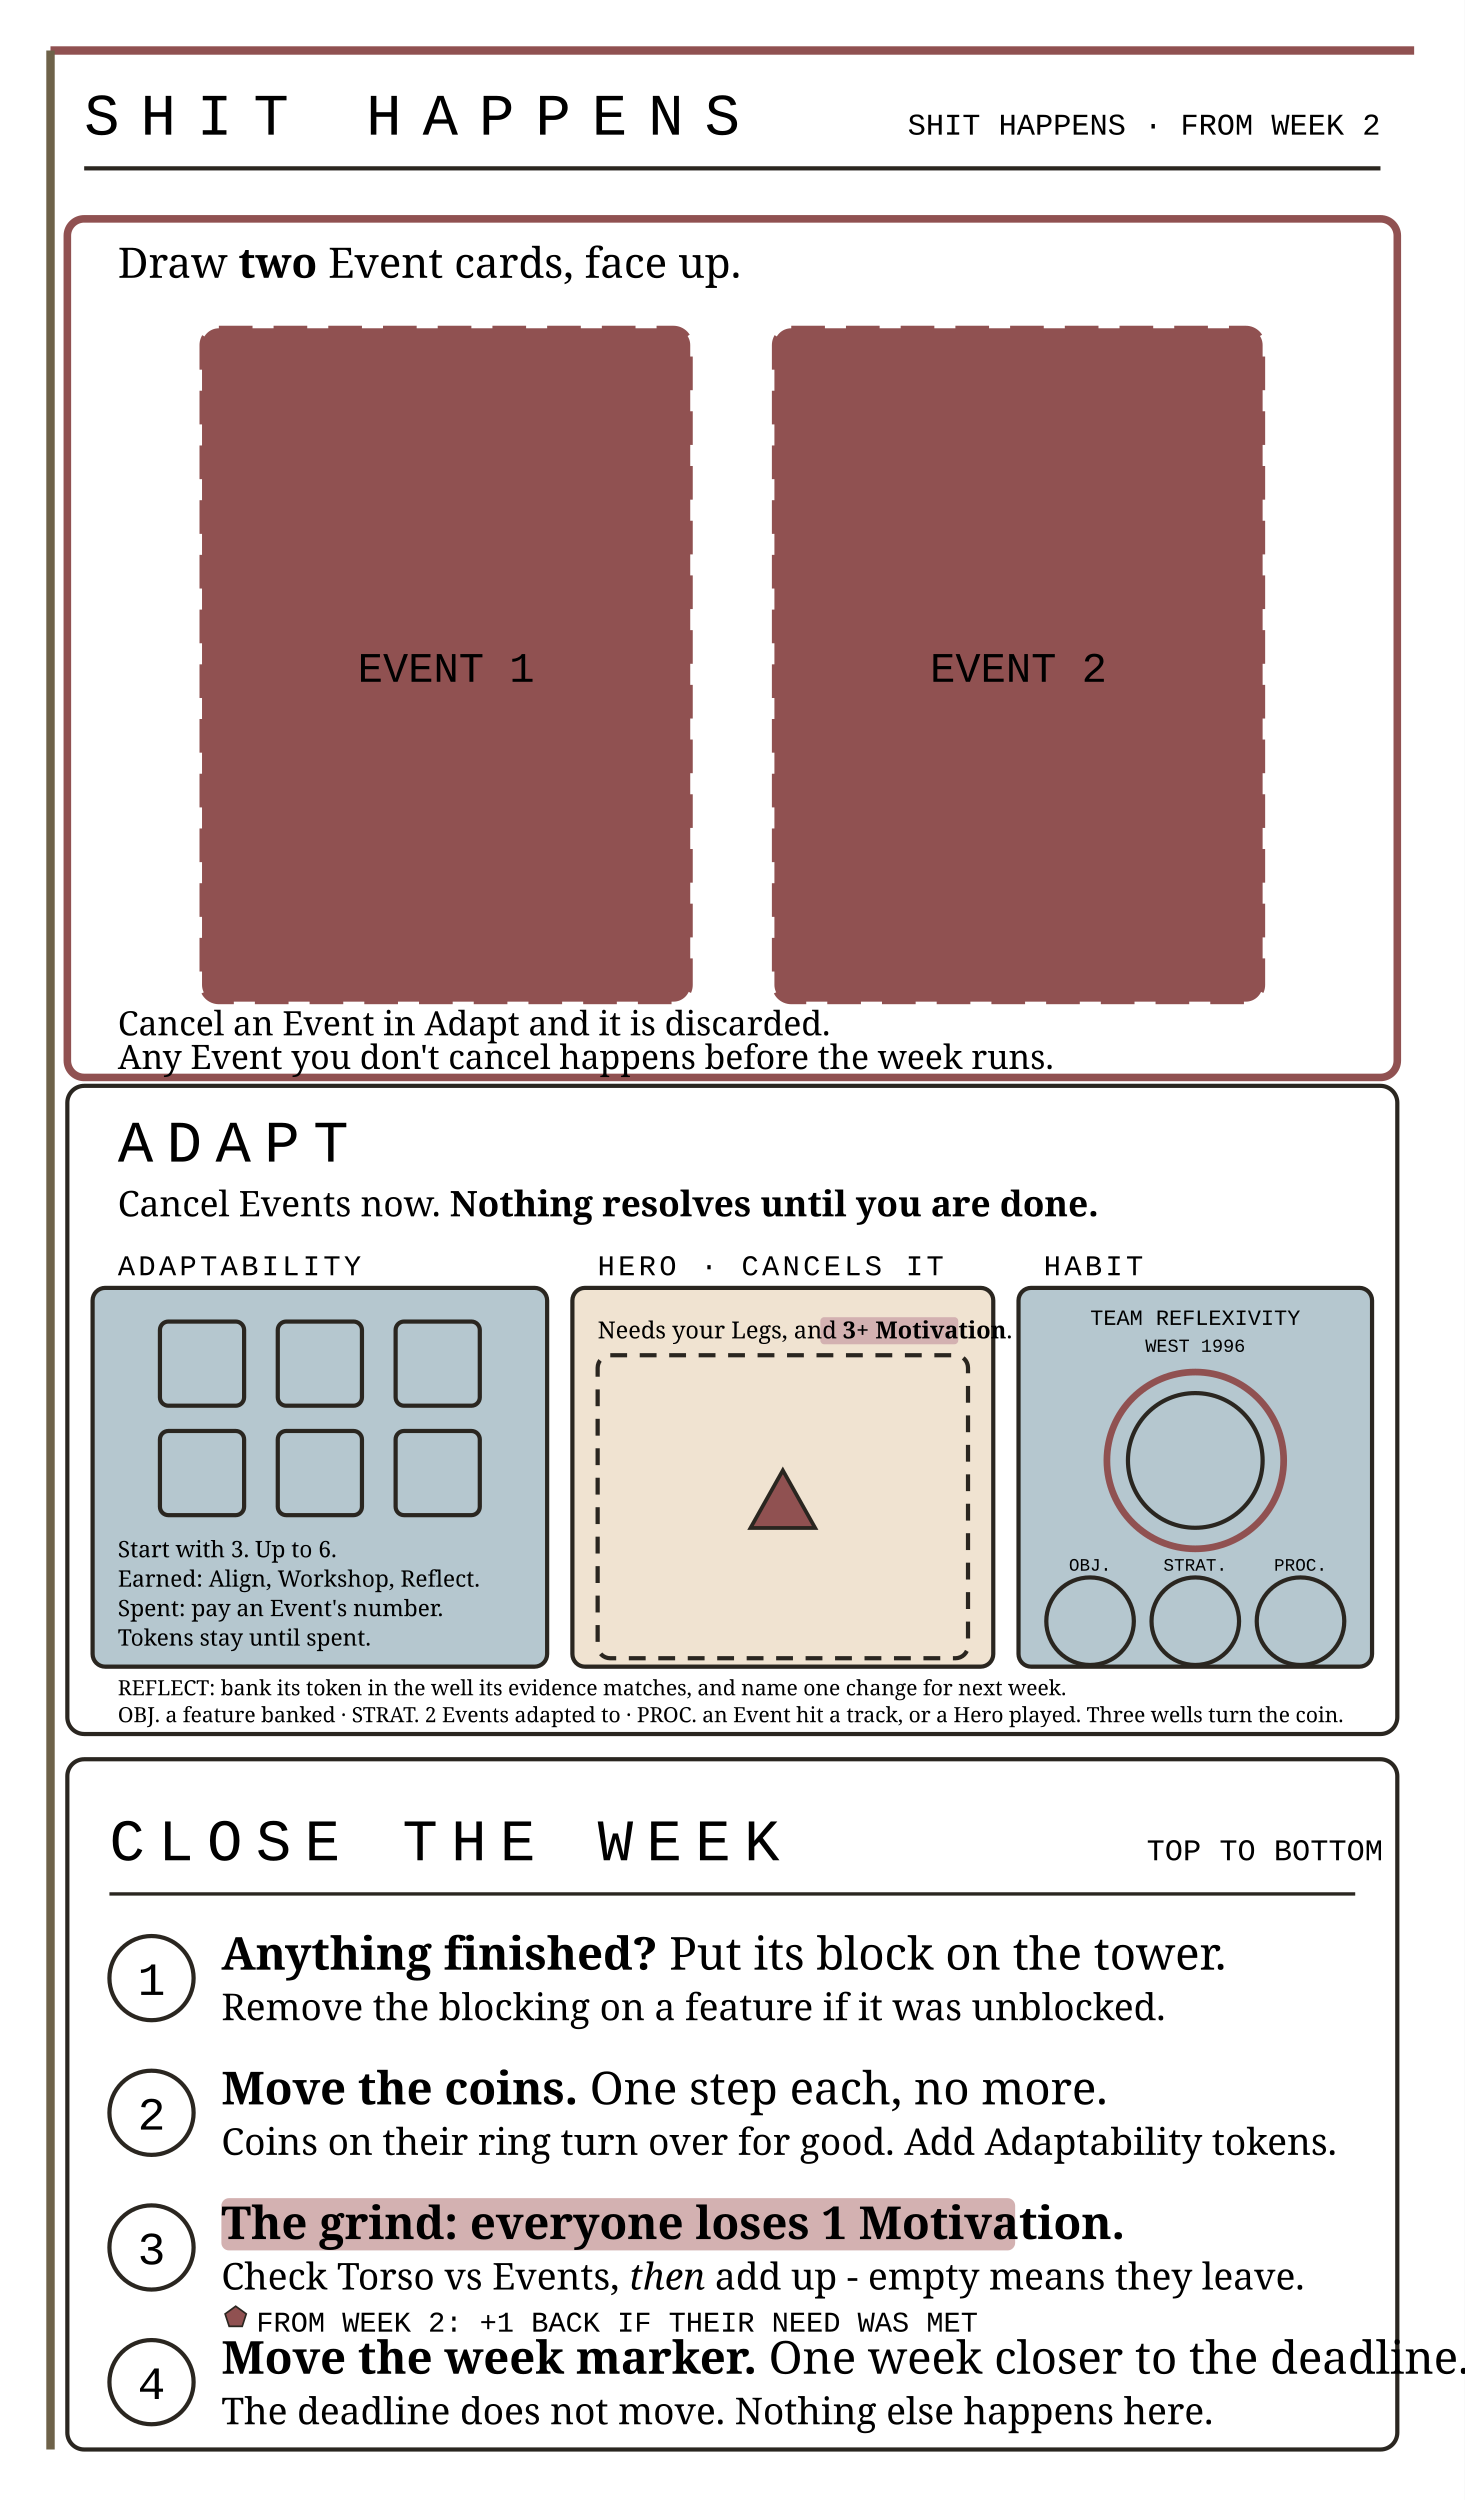
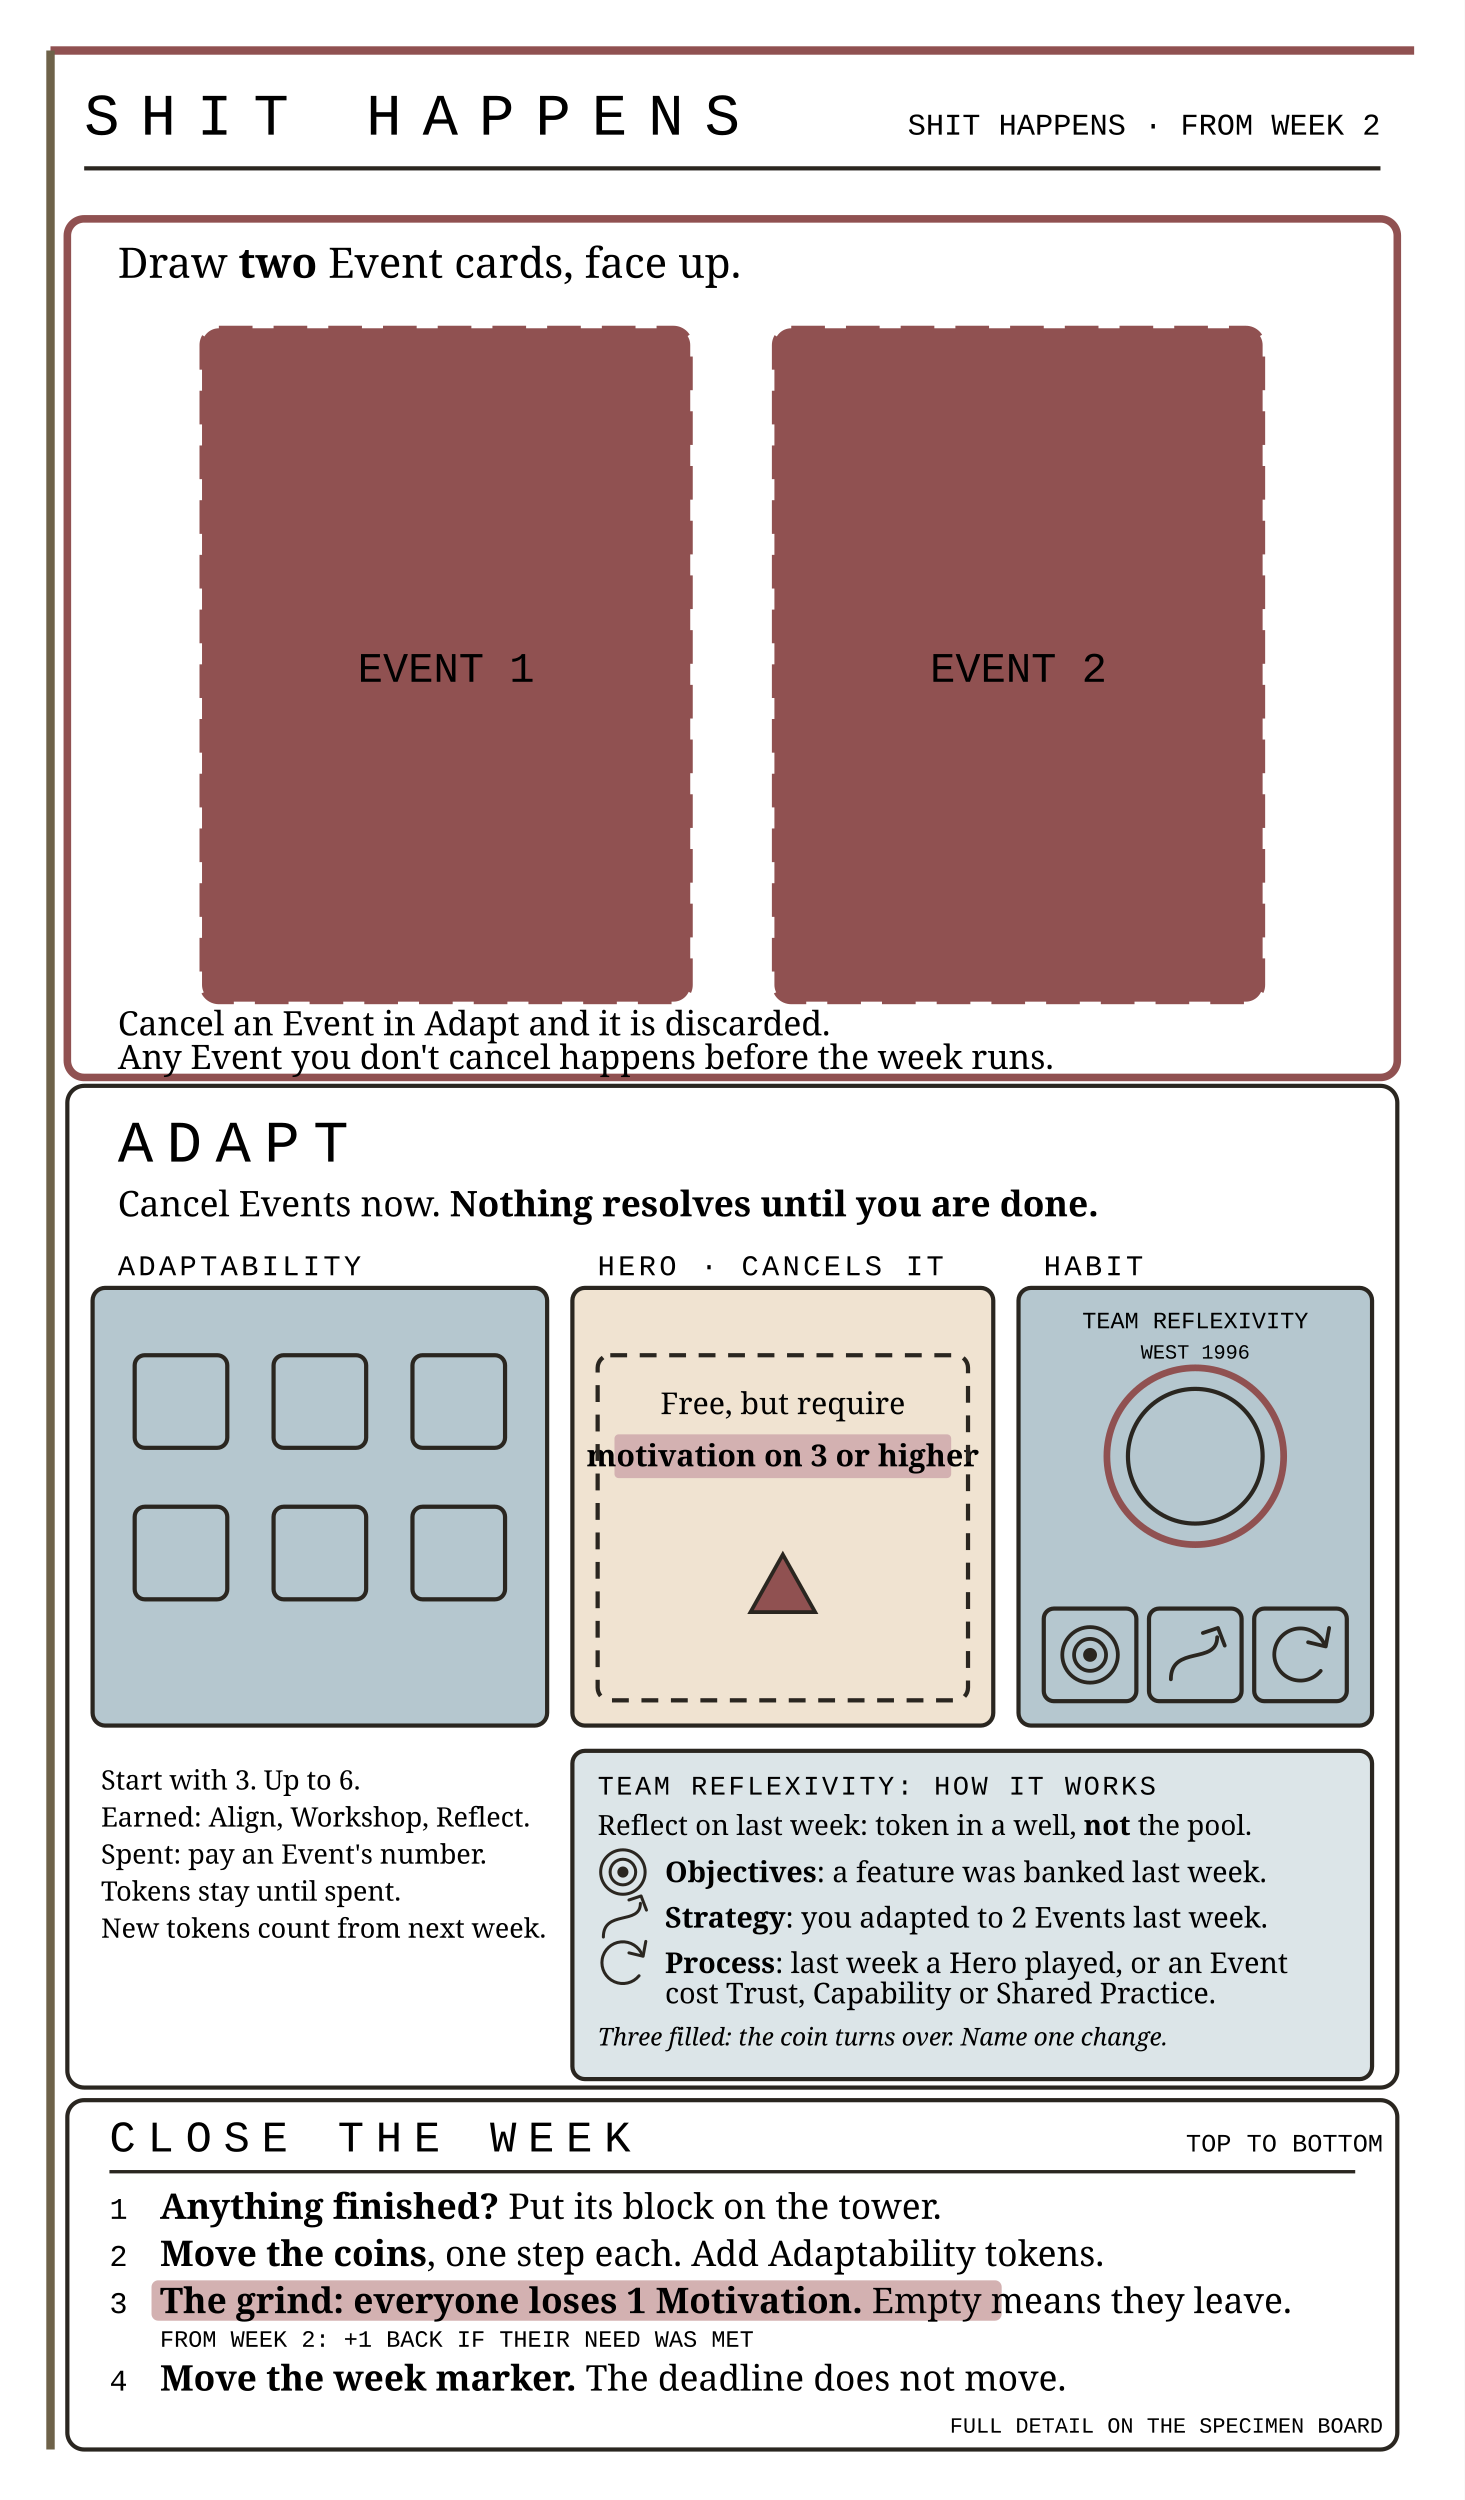
<svg xmlns="http://www.w3.org/2000/svg" width="174mm" height="297mm" viewBox="0 0 174 297">
  <style>
  .s { font-family:"EB Garamond",Garamond,Georgia,serif; fill:#000000; }
  .m { font-family:"IBM Plex Mono","Courier New",monospace; fill:#000000; }
  .r { stroke:#2A2620; stroke-width:.5; fill:none; }
  .w { fill:none; stroke:#2A2620; stroke-width:.5; }
  .h { fill:none; stroke:#2A2620; stroke-width:.4; }
  .slot { fill:none; stroke:#2A2620; stroke-width:.6; stroke-dasharray:4 2.5; }
  .q { fill:#000000; }
+   .sy { fill:none; stroke:#2A2620; stroke-width:.45; stroke-linecap:round; stroke-linejoin:round; }
</style>
+   <defs>
+     <g id="sym-obj" class="sy">
+       <circle r="3.3" />
+       <circle r="1.9" />
+       <circle r=".6" fill="#2A2620" />
+     </g>
+     <g id="sym-strat" class="sy">
+       <path d="M-2.9,2.9 C-2.9,-1.2 2.6,1.2 2.6,-2.1" />
+       <path d="M0.9,-2.6 L2.7,-3.2 L3.5,-1.1" />
+     </g>
+     <g id="sym-proc" class="sy">
+       <path d="M2.9,-1.1 A3.1,3.1 0 1 0 2.4,1.9" />
+       <path d="M0.9,-1.5 L3.0,-1.0 L3.4,-3.2" />
+     </g>
+   </defs>
  <rect width="174" height="297" fill="#FFFFFF" />
  <text x="10" y="16" class="m" font-size="7" letter-spacing="2.5">SHIT HAPPENS</text>
  <text x="164" y="16" class="m q" font-size="3.6" text-anchor="end">SHIT HAPPENS · FROM WEEK 2</text>
  <line x1="10" y1="20" x2="164" y2="20" class="r" />
  <rect x="8" y="26" width="158" height="102" rx="2" class="r" style="stroke:#905151;stroke-width:.9" />
  <text x="14" y="33" class="s" font-size="5">Draw <tspan font-weight="bold">two</tspan> Event cards, face up.</text>
  <rect x="24" y="39" width="58" height="80" rx="2" class="slot" style="stroke:#905151;fill:#905151" />
  <text x="53" y="81" class="m" font-size="5" text-anchor="middle" fill="#FFFFFF">EVENT 1</text>
  <rect x="92" y="39" width="58" height="80" rx="2" class="slot" style="stroke:#905151;fill:#905151" />
  <text x="121" y="81" class="m" font-size="5" text-anchor="middle" fill="#FFFFFF">EVENT 2</text>
  <text x="14" y="123" class="s" font-size="4">Cancel an Event in Adapt and it is discarded.</text>
  <text x="14" y="127" class="s" font-size="4">Any Event you don't cancel happens before the week runs.</text>
-   <rect x="8" y="129" width="158" height="77" rx="2" class="r" />
+   <rect x="8" y="129" width="158" height="119" rx="2" class="r" />
  <text x="14" y="138" class="m" font-size="7" letter-spacing="1.6">ADAPT</text>
  <text x="14" y="144.5" class="s" font-size="4.2">Cancel Events now. <tspan font-weight="bold">Nothing resolves until you are done.</tspan>
  </text>
  <g id="pool">
    <text x="14" y="151.5" class="m q" font-size="3.4" letter-spacing=".4">ADAPTABILITY</text>
-     <rect x="11" y="153" width="54" height="45" rx="1.5" fill="#B5C7CF" />
-     <rect x="11" y="153" width="54" height="45" rx="1.5" class="w" />
-     <rect x="19" y="157" width="10" height="10" rx="1" class="w" />
-     <rect x="33" y="157" width="10" height="10" rx="1" class="w" />
-     <rect x="47" y="157" width="10" height="10" rx="1" class="w" />
-     <rect x="19" y="170" width="10" height="10" rx="1" class="w" />
-     <rect x="33" y="170" width="10" height="10" rx="1" class="w" />
-     <rect x="47" y="170" width="10" height="10" rx="1" class="w" />
-     <text x="14" y="185" class="s" font-size="2.7">Start with 3. Up to 6.</text>
-     <text x="14" y="188.5" class="s" font-size="2.7">Earned: Align, Workshop, Reflect.</text>
-     <text x="14" y="192" class="s" font-size="2.7">Spent: pay an Event's number.</text>
-     <text x="14" y="195.5" class="s" font-size="2.7">Tokens stay until spent.</text>
+     <rect x="11" y="153" width="54" height="52" rx="1.5" fill="#B5C7CF" />
+     <rect x="11" y="153" width="54" height="52" rx="1.5" class="w" />
+     <rect x="16" y="161" width="11" height="11" rx="1.2" class="w" />
+     <rect x="32.5" y="161" width="11" height="11" rx="1.2" class="w" />
+     <rect x="49" y="161" width="11" height="11" rx="1.2" class="w" />
+     <rect x="16" y="179" width="11" height="11" rx="1.2" class="w" />
+     <rect x="32.5" y="179" width="11" height="11" rx="1.2" class="w" />
+     <rect x="49" y="179" width="11" height="11" rx="1.2" class="w" />
+     <text x="12" y="212.6" class="s" font-size="3.2">Start with 3. Up to 6.</text>
+     <text x="12" y="217" class="s" font-size="3.2">Earned: Align, Workshop, Reflect.</text>
+     <text x="12" y="221.4" class="s" font-size="3.2">Spent: pay an Event's number.</text>
+     <text x="12" y="225.8" class="s" font-size="3.2">Tokens stay until spent.</text>
+     <text x="12" y="230.2" class="s" font-size="3.2">New tokens count from next week.</text>
  </g>
  <g id="lane-1">
    <text x="71" y="151.5" class="m q" font-size="3.4" letter-spacing=".4">HERO · CANCELS IT</text>
-     <rect x="68" y="153" width="50" height="45" rx="1.5" fill="#F0E3D1" />
-     <rect x="68" y="153" width="50" height="45" rx="1.5" class="w" />
-     <rect x="97.46" y="156.48" width="16.38" height="3.22" rx=".45" fill="#D3B1B1" />
-     <text x="71" y="159" class="s" font-size="2.8">Needs your Legs, and <tspan font-weight="bold">3+ Motivation</tspan>.</text>
-     <rect x="71" y="161" width="44" height="36" rx="1.5" class="w" stroke-dasharray="2 1.5" />
-     <polygon points="0,-4.32 3.84,2.52 -3.84,2.52" fill="#905151" stroke="#2A2620" stroke-width=".45" transform="translate(93,179)" />
+     <rect x="68" y="153" width="50" height="52" rx="1.5" fill="#F0E3D1" />
+     <rect x="68" y="153" width="50" height="52" rx="1.5" class="w" />
+     <rect x="73" y="170.4" width="40" height="5.2" rx=".5" fill="#D3B1B1" />
+     <text x="93" y="168" class="s" font-size="3.6" text-anchor="middle">Free, but require</text>
+     <text x="93" y="174.2" class="s" font-size="3.6" text-anchor="middle" font-weight="bold">motivation on 3 or higher</text>
+     <rect x="71" y="161" width="44" height="41" rx="1.5" class="w" stroke-dasharray="2 1.5" />
+     <polygon points="0,-4.32 3.84,2.52 -3.84,2.52" fill="#905151" stroke="#2A2620" stroke-width=".45" transform="translate(93,189)" />
  </g>
  <g id="habit-lane">
    <text x="124" y="151.5" class="m q" font-size="3.4" letter-spacing=".4">HABIT</text>
-     <rect x="121" y="153" width="42" height="45" rx="1.5" fill="#B5C7CF" />
-     <rect x="121" y="153" width="42" height="45" rx="1.5" class="w" />
-     <text x="142" y="157.4" class="m" font-size="2.6" text-anchor="middle">TEAM REFLEXIVITY</text>
-     <text x="142" y="160.6" class="m q" font-size="2.2" text-anchor="middle">WEST 1996</text>
-     <circle cx="142" cy="173.5" r="8" class="w" />
-     <circle cx="142" cy="173.5" r="10.5" class="w" style="stroke:#905151;stroke-width:.8" />
-     <g class="m q" font-size="2.1" text-anchor="middle">
-       <text x="129.5" y="186.6">OBJ.</text>
-       <text x="142" y="186.6">STRAT.</text>
-       <text x="154.5" y="186.6">PROC.</text>
-     </g>
-     <circle cx="129.5" cy="192.6" r="5.2" class="w" />
-     <circle cx="142" cy="192.6" r="5.2" class="w" />
-     <circle cx="154.5" cy="192.6" r="5.2" class="w" />
+     <rect x="121" y="153" width="42" height="52" rx="1.5" fill="#B5C7CF" />
+     <rect x="121" y="153" width="42" height="52" rx="1.5" class="w" />
+     <text x="142" y="157.8" class="m" font-size="2.8" text-anchor="middle">TEAM REFLEXIVITY</text>
+     <text x="142" y="161.4" class="m q" font-size="2.4" text-anchor="middle">WEST 1996</text>
+     <circle cx="142" cy="173" r="8" class="w" />
+     <circle cx="142" cy="173" r="10.5" class="w" style="stroke:#905151;stroke-width:.8" />
+     <rect x="124" y="191.1" width="11" height="11" rx="1.2" class="w" />
+     <rect x="136.5" y="191.1" width="11" height="11" rx="1.2" class="w" />
+     <rect x="149" y="191.1" width="11" height="11" rx="1.2" class="w" />
+     <use href="#sym-obj" transform="translate(129.5,196.6)" />
+     <use href="#sym-strat" transform="translate(142,196.6)" />
+     <use href="#sym-proc" transform="translate(154.5,196.6)" />
  </g>
-   <text x="14" y="201.4" class="s" font-size="2.5">REFLECT: bank its token in the well its evidence matches, and name one change for next week.</text>
-   <text x="14" y="204.6" class="s" font-size="2.5">OBJ. a feature banked · STRAT. 2 Events adapted to · PROC. an Event hit a track, or a Hero played. Three wells turn the coin.</text>
-   <rect x="8" y="209" width="158" height="82" rx="2" class="r" />
-   <text x="13" y="221" class="m" font-size="7" letter-spacing="1.6">CLOSE THE WEEK</text>
-   <text x="164.3" y="221" class="m q" font-size="3.6" text-anchor="end">TOP TO BOTTOM</text>
-   <line x1="13" y1="225" x2="161" y2="225" class="h" />
-   <circle cx="18" cy="235" r="5" class="w" />
-   <text x="18" y="237" class="m" font-size="5.5" text-anchor="middle">1</text>
-   <text x="26.3" y="234" class="s" font-size="5.4">
+   <rect x="68" y="208" width="95" height="39" rx="1.5" fill="#DCE5E8" />
+   <rect x="68" y="208" width="95" height="39" rx="1.5" class="w" />
+   <text x="71" y="213.2" class="m" font-size="3.2" letter-spacing=".3">TEAM REFLEXIVITY: HOW IT WORKS</text>
+   <text x="71" y="218" class="s" font-size="3.3">Reflect on last week: token in a well, <tspan font-weight="bold">not</tspan> the pool.</text>
+   <use href="#sym-obj" transform="translate(74,222.4) scale(.8)" />
+   <text x="79" y="223.6" class="s" font-size="3.4">
+     <tspan font-weight="bold">Objectives</tspan>: a feature was banked last week.</text>
+   <use href="#sym-strat" transform="translate(74,227.8) scale(.8)" />
+   <text x="79" y="229" class="s" font-size="3.4">
+     <tspan font-weight="bold">Strategy</tspan>: you adapted to 2 Events last week.</text>
+   <use href="#sym-proc" transform="translate(74,233.2) scale(.8)" />
+   <text x="79" y="234.4" class="s" font-size="3.4">
+     <tspan font-weight="bold">Process</tspan>: last week a Hero played, or an Event</text>
+   <text x="79" y="238" class="s" font-size="3.4">cost Trust, Capability or Shared Practice.</text>
+   <text x="71" y="243" class="s" font-size="2.9" font-style="italic">Three filled: the coin turns over. Name one change.</text>
+   <rect x="8" y="249.5" width="158" height="41.5" rx="2" class="r" />
+   <text x="13" y="255.6" class="m" font-size="5.2" letter-spacing="1.4">CLOSE THE WEEK</text>
+   <text x="164.3" y="255.6" class="m q" font-size="3" text-anchor="end">TOP TO BOTTOM</text>
+   <line x1="13" y1="258" x2="161" y2="258" class="h" />
+   <text x="13" y="263.6" class="m" font-size="3.6">1</text>
+   <text x="19" y="263.6" class="s" font-size="4.2">
    <tspan font-weight="bold">Anything finished?</tspan> Put its block on the tower.</text>
-   <text x="26.3" y="240" class="s" font-size="4.4">Remove the blocking on a feature if it was unblocked.</text>
-   <circle cx="18" cy="251" r="5" class="w" />
-   <text x="18" y="253" class="m" font-size="5.5" text-anchor="middle">2</text>
-   <text x="26.3" y="250" class="s" font-size="5.4">
-     <tspan font-weight="bold">Move the coins.</tspan> One step each, no more.</text>
-   <text x="26.3" y="256" class="s" font-size="4.4">Coins on their ring turn over for good. Add Adaptability tokens.</text>
-   <circle cx="18" cy="267" r="5" class="w" />
-   <text x="18" y="269" class="m" font-size="5.5" text-anchor="middle">3</text>
-   <rect x="26.3" y="261.14" width="94.3" height="6.21" rx=".9" fill="#D3B1B1" />
-   <text x="26.3" y="266" class="s" font-size="5.4">
-     <tspan font-weight="bold">The grind: everyone loses 1 Motivation.</tspan>
-   </text>
-   <text x="26.3" y="272" class="s" font-size="4.4">Check Torso vs Events, <tspan font-style="italic">then</tspan> add up - empty means they leave.</text>
-   <polygon points="0,-1.32 1.256,-.408 0.776,1.068 -0.776,1.068 -1.256,-.408" fill="#905151" stroke="#2A2620" stroke-width=".2" transform="translate(28,275.3)" />
-   <text x="30.45" y="277" class="m q" font-size="3.4">FROM WEEK 2: +1 BACK IF THEIR NEED WAS MET</text>
-   <circle cx="18" cy="283" r="5" class="w" />
-   <text x="18" y="285" class="m" font-size="5.5" text-anchor="middle">4</text>
-   <text x="26.3" y="282" class="s" font-size="5.4">
-     <tspan font-weight="bold">Move the week marker.</tspan> One week closer to the deadline.</text>
-   <text x="26.3" y="288" class="s" font-size="4.4">The deadline does not move. Nothing else happens here.</text>
+   <text x="13" y="269.2" class="m" font-size="3.6">2</text>
+   <text x="19" y="269.2" class="s" font-size="4.2">
+     <tspan font-weight="bold">Move the coins</tspan>, one step each. Add Adaptability tokens.</text>
+   <rect x="18" y="270.9" width="101" height="4.8" rx=".8" fill="#D3B1B1" />
+   <text x="13" y="274.8" class="m" font-size="3.6">3</text>
+   <text x="19" y="274.8" class="s" font-size="4.2">
+     <tspan font-weight="bold">The grind: everyone loses 1 Motivation.</tspan> Empty means they leave.</text>
+   <text x="19" y="278.8" class="m q" font-size="2.8">FROM WEEK 2: +1 BACK IF THEIR NEED WAS MET</text>
+   <text x="13" y="284" class="m" font-size="3.6">4</text>
+   <text x="19" y="284" class="s" font-size="4.2">
+     <tspan font-weight="bold">Move the week marker.</tspan> The deadline does not move.</text>
+   <text x="164.3" y="289" class="m q" font-size="2.6" text-anchor="end">FULL DETAIL ON THE SPECIMEN BOARD</text>
  <line x1="6" y1="6" x2="168" y2="6" stroke="#905151" stroke-width="1" />
  <line x1="6" y1="6" x2="6" y2="291" stroke="#6E6249" stroke-width="1" />
</svg>
